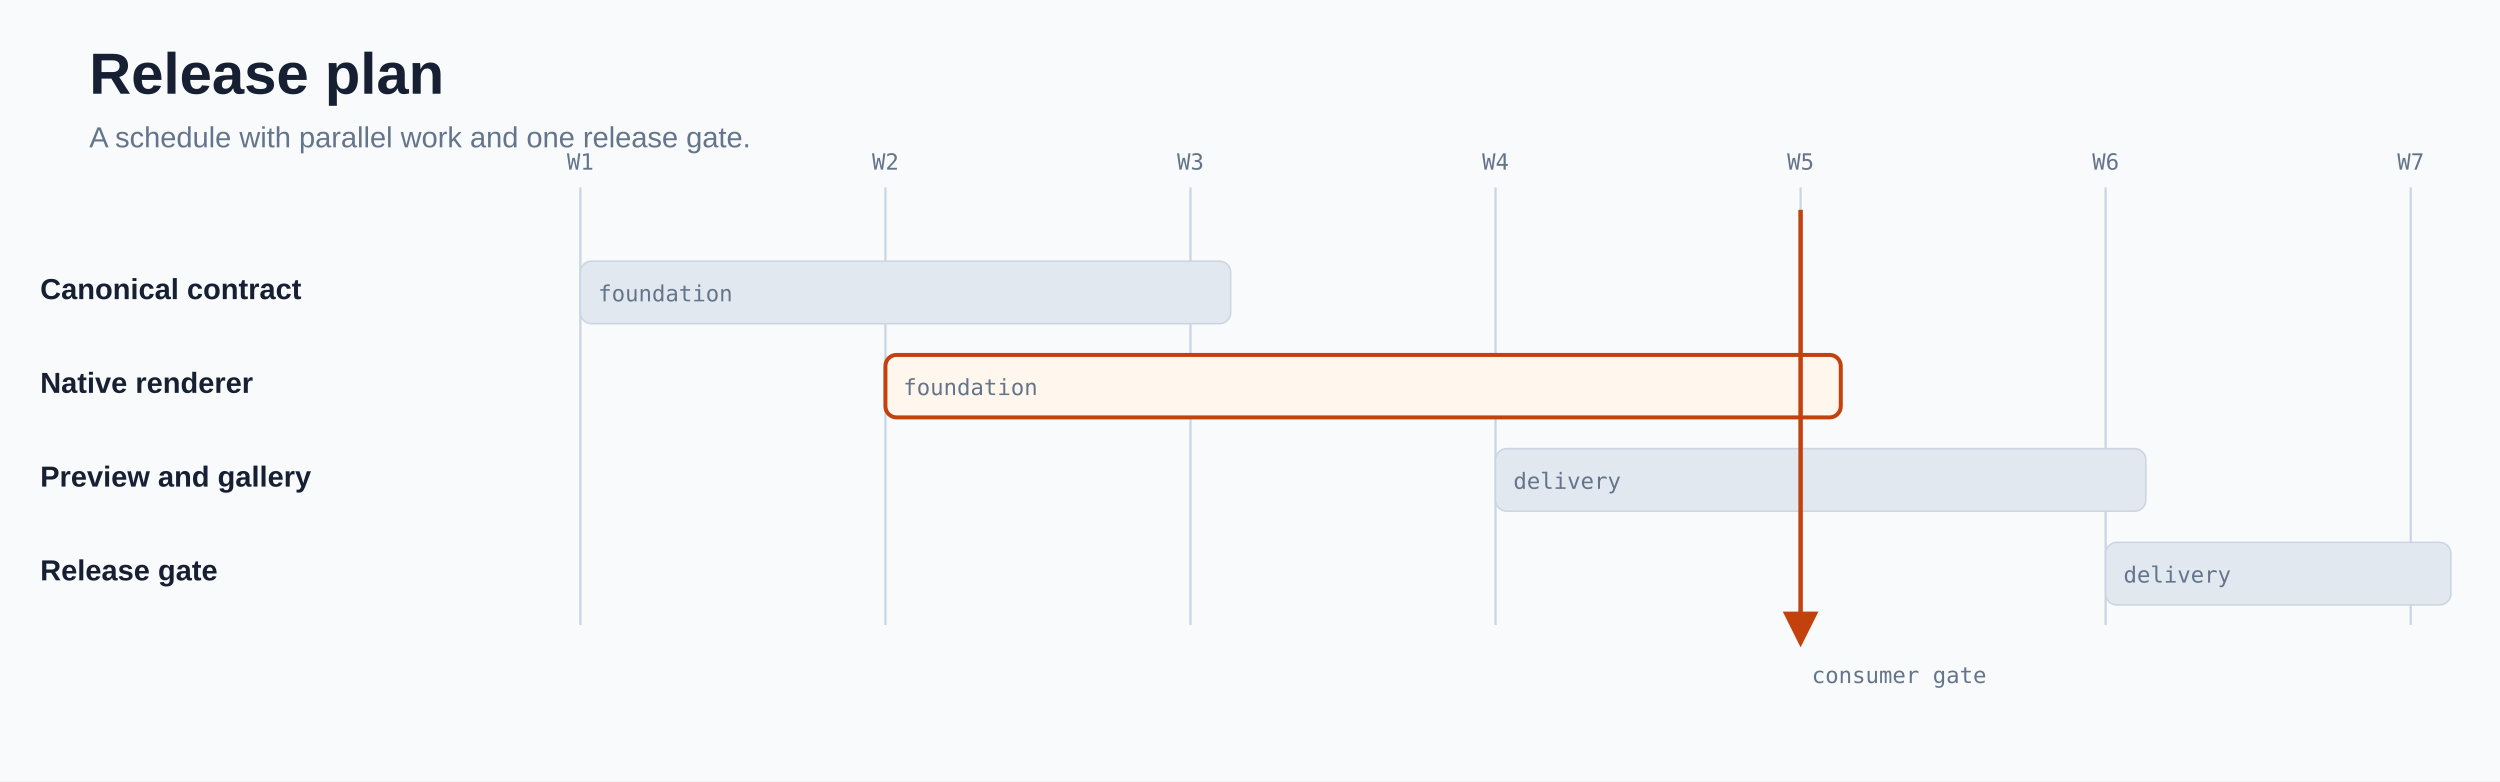
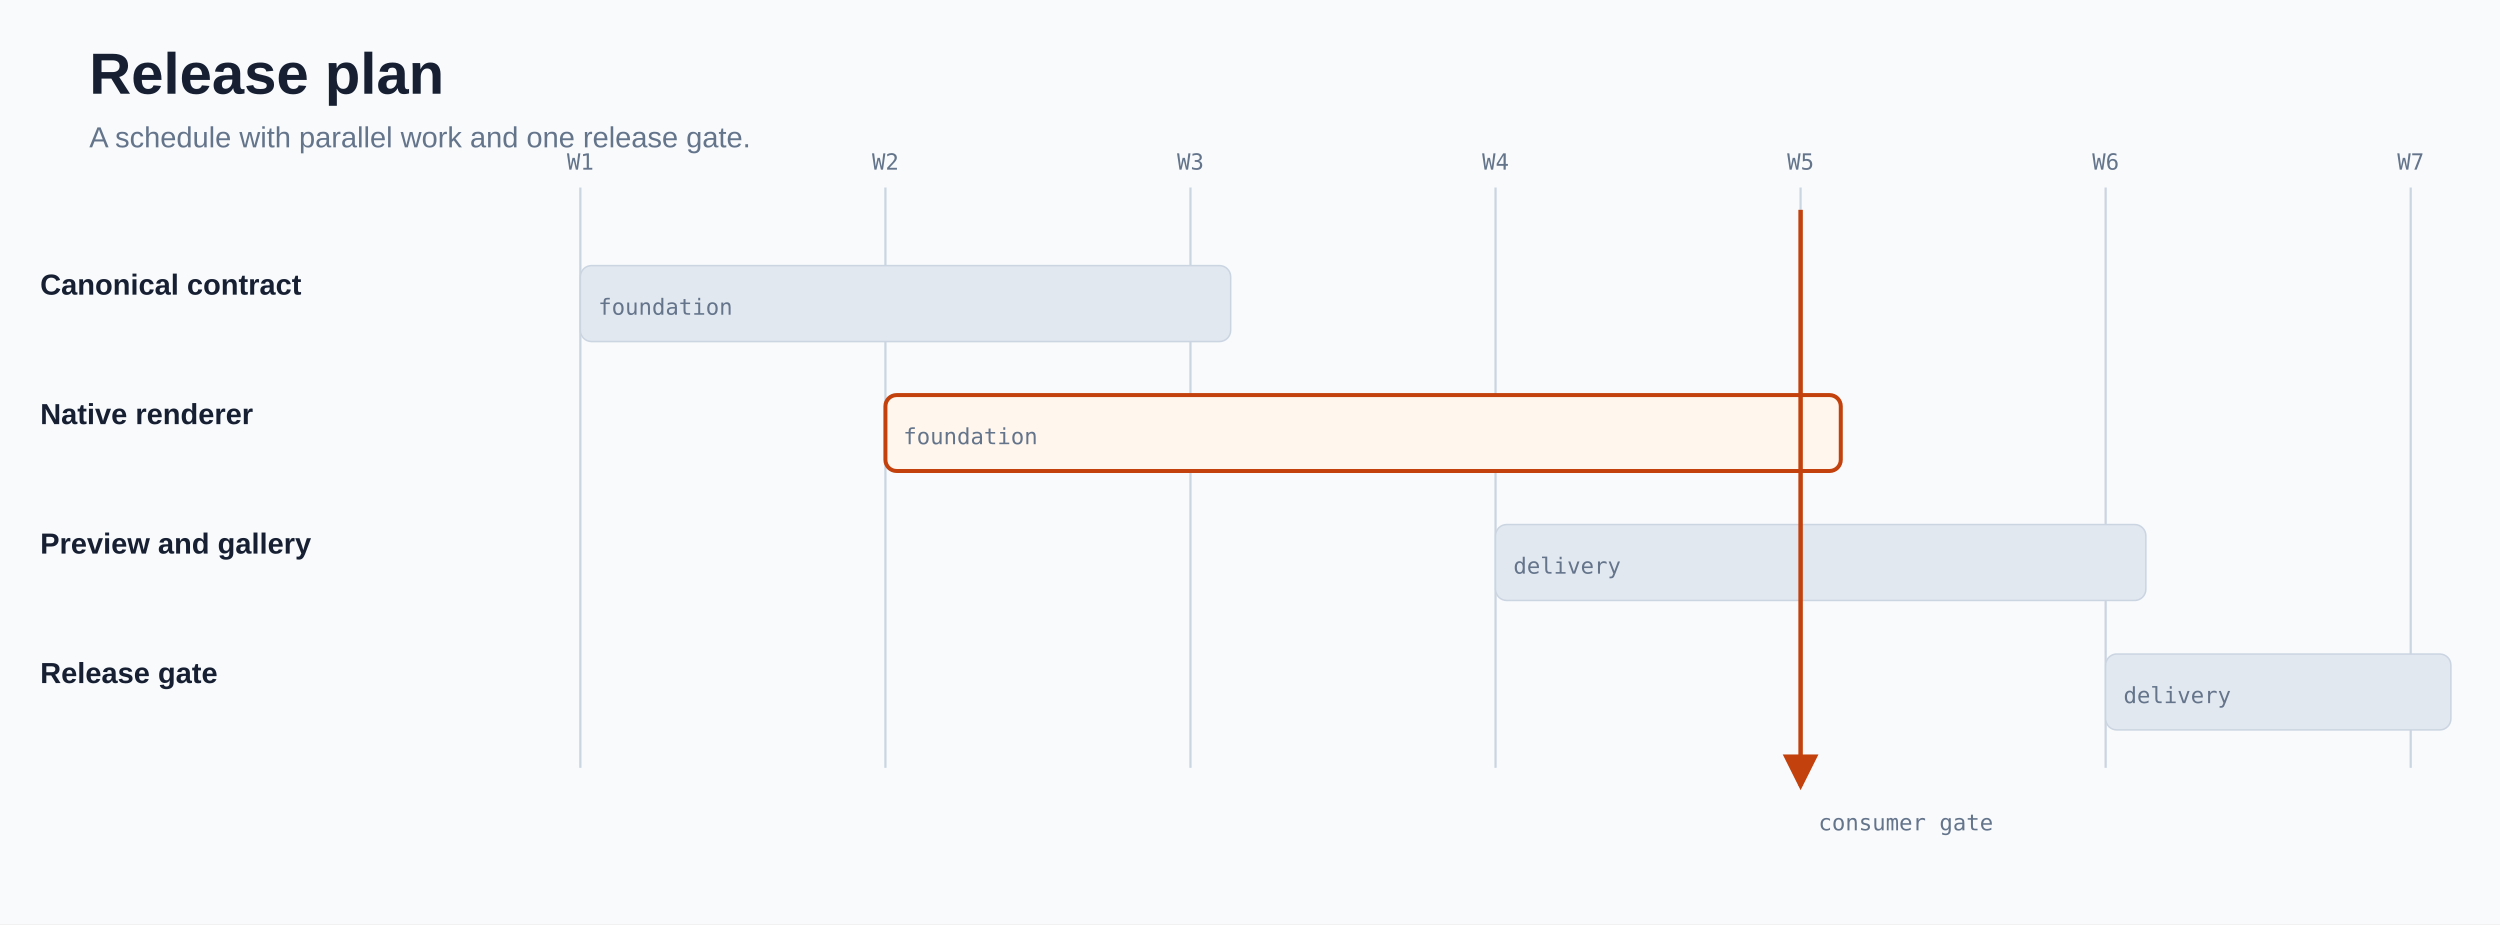
- <svg xmlns="http://www.w3.org/2000/svg" width="1120" height="350" viewBox="0 0 1120 350" role="img" aria-labelledby="notemd-gallery-gantt-release-plan-title notemd-gallery-gantt-release-plan-desc" data-notemd-renderer="notemd-reference-layouts@1.0.0">
+ <svg xmlns="http://www.w3.org/2000/svg" width="1120" height="414" viewBox="0 0 1120 414" role="img" aria-labelledby="notemd-gallery-gantt-release-plan-title notemd-gallery-gantt-release-plan-desc" data-notemd-renderer="notemd-reference-layouts@1.1.0" data-layout-safety="notemd-layout-safety@1.0.0">
  <style>
        .ref-canvas { fill: #f8fafc; }
        .ref-title { fill: #172033; font: 700 26px "Segoe UI", Arial, sans-serif; }
        .ref-summary { fill: #64748b; font: 13px "Segoe UI", Arial, sans-serif; }
        .ref-zone { fill: #ffffff; stroke: #cbd5e1; stroke-width: 1; }
        .ref-zone-label { fill: #64748b; font: 700 10px "Segoe UI", Arial, sans-serif; letter-spacing: 1.5px; }
        .ref-node { fill: #ffffff; stroke: #cbd5e1; stroke-width: 1.2; }
        .ref-node.focal { fill: #fff7ed; stroke: #c2410c; stroke-width: 1.8; }
        .ref-node.external { stroke-dasharray: 5 4; }
        .ref-node-label { fill: #172033; font: 600 13px "Segoe UI", Arial, sans-serif; }
+         .ref-header-label { fill: #ffffff; font: 600 11px "Segoe UI", Arial, sans-serif; }
        .ref-node-sub { fill: #64748b; font: 10px Consolas, monospace; }
        .ref-edge { fill: none; stroke: #64748b; stroke-width: 1.5; }
        .ref-edge.accent { stroke: #c2410c; stroke-width: 2; marker-end: url(#notemd-reference-arrow-accent); }
        .ref-edge.link { stroke: #1d4ed8; marker-end: url(#notemd-reference-arrow-link); }
        .ref-edge.trigger { stroke-dasharray: 5 4; }
        .ref-edge.dashed { stroke-dasharray: 5 4; }
        .ref-edge-label { fill: #64748b; font: 10px Consolas, monospace; paint-order: stroke; stroke: #f8fafc; stroke-width: 5px; }
        .ref-axis { stroke: #cbd5e1; stroke-width: 1; }
        .ref-axis-label { fill: #64748b; font: 10px Consolas, monospace; }
        .ref-chip { fill: #e2e8f0; stroke: #cbd5e1; stroke-width: .7; }
        .ref-chip-text { fill: #172033; font: 700 8px Consolas, monospace; }
        .ref-focal-fill { fill: #fff7ed; stroke: #c2410c; stroke-width: 1.8; }
        .ref-caption { fill: #64748b; font: 10px Consolas, monospace; letter-spacing: .8px; }
    </style>
  <defs>
    <marker id="notemd-reference-arrow" markerWidth="8" markerHeight="8" refX="7" refY="4" orient="auto">
      <path d="M0 0 L8 4 L0 8 Z" fill="#64748b" />
    </marker>
    <marker id="notemd-reference-arrow-accent" markerWidth="8" markerHeight="8" refX="7" refY="4" orient="auto">
      <path d="M0 0 L8 4 L0 8 Z" fill="#c2410c" />
    </marker>
    <marker id="notemd-reference-arrow-link" markerWidth="8" markerHeight="8" refX="7" refY="4" orient="auto">
      <path d="M0 0 L8 4 L0 8 Z" fill="#1d4ed8" />
    </marker>
  </defs>
-   <rect class="ref-canvas" x="0" y="0" width="1120" height="350" />
-   <text class="ref-title" x="40" y="42">Release plan</text>
-   <text class="ref-summary" x="40" y="66">A schedule with parallel work and one release gate.</text>
+   <rect class="ref-canvas" x="0" y="0" width="1120" height="414" />
+   <text x="40" y="42" text-anchor="start" class="ref-title" data-layout-safety="notemd-layout-safety@1.0.0">
+     <tspan x="40" dy="0">Release plan</tspan>
+   </text>
+   <text x="40" y="66" text-anchor="start" class="ref-summary" data-layout-safety="notemd-layout-safety@1.0.0">
+     <tspan x="40" dy="0">A schedule with parallel work and one release gate.</tspan>
+   </text>
  <g>
-     <line class="ref-axis" x1="260" y1="84" x2="260" y2="280" />
-     <text class="ref-axis-label" x="260" y="76" text-anchor="middle">W1</text>
+     <line class="ref-axis" x1="260" y1="84" x2="260" y2="344" />
+     <text x="260" y="76" text-anchor="middle" class="ref-axis-label" data-layout-safety="notemd-layout-safety@1.0.0">
+       <tspan x="260" dy="0">W1</tspan>
+     </text>
  </g>
  <g>
-     <line class="ref-axis" x1="396.667" y1="84" x2="396.667" y2="280" />
-     <text class="ref-axis-label" x="396.667" y="76" text-anchor="middle">W2</text>
+     <line class="ref-axis" x1="396.667" y1="84" x2="396.667" y2="344" />
+     <text x="396.667" y="76" text-anchor="middle" class="ref-axis-label" data-layout-safety="notemd-layout-safety@1.0.0">
+       <tspan x="396.667" dy="0">W2</tspan>
+     </text>
  </g>
  <g>
-     <line class="ref-axis" x1="533.333" y1="84" x2="533.333" y2="280" />
-     <text class="ref-axis-label" x="533.333" y="76" text-anchor="middle">W3</text>
+     <line class="ref-axis" x1="533.333" y1="84" x2="533.333" y2="344" />
+     <text x="533.333" y="76" text-anchor="middle" class="ref-axis-label" data-layout-safety="notemd-layout-safety@1.0.0">
+       <tspan x="533.333" dy="0">W3</tspan>
+     </text>
  </g>
  <g>
-     <line class="ref-axis" x1="670" y1="84" x2="670" y2="280" />
-     <text class="ref-axis-label" x="670" y="76" text-anchor="middle">W4</text>
+     <line class="ref-axis" x1="670" y1="84" x2="670" y2="344" />
+     <text x="670" y="76" text-anchor="middle" class="ref-axis-label" data-layout-safety="notemd-layout-safety@1.0.0">
+       <tspan x="670" dy="0">W4</tspan>
+     </text>
  </g>
  <g>
-     <line class="ref-axis" x1="806.667" y1="84" x2="806.667" y2="280" />
-     <text class="ref-axis-label" x="806.667" y="76" text-anchor="middle">W5</text>
+     <line class="ref-axis" x1="806.667" y1="84" x2="806.667" y2="344" />
+     <text x="806.667" y="76" text-anchor="middle" class="ref-axis-label" data-layout-safety="notemd-layout-safety@1.0.0">
+       <tspan x="806.667" dy="0">W5</tspan>
+     </text>
  </g>
  <g>
-     <line class="ref-axis" x1="943.333" y1="84" x2="943.333" y2="280" />
-     <text class="ref-axis-label" x="943.333" y="76" text-anchor="middle">W6</text>
+     <line class="ref-axis" x1="943.333" y1="84" x2="943.333" y2="344" />
+     <text x="943.333" y="76" text-anchor="middle" class="ref-axis-label" data-layout-safety="notemd-layout-safety@1.0.0">
+       <tspan x="943.333" dy="0">W6</tspan>
+     </text>
  </g>
  <g>
-     <line class="ref-axis" x1="1080" y1="84" x2="1080" y2="280" />
-     <text class="ref-axis-label" x="1080" y="76" text-anchor="middle">W7</text>
+     <line class="ref-axis" x1="1080" y1="84" x2="1080" y2="344" />
+     <text x="1080" y="76" text-anchor="middle" class="ref-axis-label" data-layout-safety="notemd-layout-safety@1.0.0">
+       <tspan x="1080" dy="0">W7</tspan>
+     </text>
  </g>
  <g id="reference-task-contract">
-     <text class="ref-node-label" x="18" y="134">Canonical contract</text>
-     <rect class="ref-chip" x="260" y="117" width="291.333" height="28" rx="5" />
-     <text class="ref-node-sub" x="268" y="135">foundation</text>
+     <text x="18" y="132" text-anchor="start" class="ref-node-label" data-layout-safety="notemd-layout-safety@1.0.0">
+       <tspan x="18" dy="0">Canonical contract</tspan>
+     </text>
+     <rect class="ref-chip" x="260" y="119" width="291.333" height="34" rx="5" />
+     <text x="268" y="141" text-anchor="start" class="ref-node-sub" data-layout-safety="notemd-layout-safety@1.0.0">
+       <tspan x="268" dy="0">foundation</tspan>
+     </text>
  </g>
  <g id="reference-task-renderer">
-     <text class="ref-node-label" x="18" y="176">Native renderer</text>
-     <rect class="ref-focal-fill" x="396.667" y="159" width="428" height="28" rx="5" />
-     <text class="ref-node-sub" x="404.667" y="177">foundation</text>
+     <text x="18" y="190" text-anchor="start" class="ref-node-label" data-layout-safety="notemd-layout-safety@1.0.0">
+       <tspan x="18" dy="0">Native renderer</tspan>
+     </text>
+     <rect class="ref-focal-fill" x="396.667" y="177" width="428" height="34" rx="5" />
+     <text x="404.667" y="199" text-anchor="start" class="ref-node-sub" data-layout-safety="notemd-layout-safety@1.0.0">
+       <tspan x="404.667" dy="0">foundation</tspan>
+     </text>
  </g>
  <g id="reference-task-preview">
-     <text class="ref-node-label" x="18" y="218">Preview and gallery</text>
-     <rect class="ref-chip" x="670" y="201" width="291.333" height="28" rx="5" />
-     <text class="ref-node-sub" x="678" y="219">delivery</text>
+     <text x="18" y="248" text-anchor="start" class="ref-node-label" data-layout-safety="notemd-layout-safety@1.0.0">
+       <tspan x="18" dy="0">Preview and gallery</tspan>
+     </text>
+     <rect class="ref-chip" x="670" y="235" width="291.333" height="34" rx="5" />
+     <text x="678" y="257" text-anchor="start" class="ref-node-sub" data-layout-safety="notemd-layout-safety@1.0.0">
+       <tspan x="678" dy="0">delivery</tspan>
+     </text>
  </g>
  <g id="reference-task-release">
-     <text class="ref-node-label" x="18" y="260">Release gate</text>
-     <rect class="ref-chip" x="943.333" y="243" width="154.667" height="28" rx="5" />
-     <text class="ref-node-sub" x="951.333" y="261">delivery</text>
+     <text x="18" y="306" text-anchor="start" class="ref-node-label" data-layout-safety="notemd-layout-safety@1.0.0">
+       <tspan x="18" dy="0">Release gate</tspan>
+     </text>
+     <rect class="ref-chip" x="943.333" y="293" width="154.667" height="34" rx="5" />
+     <text x="951.333" y="315" text-anchor="start" class="ref-node-sub" data-layout-safety="notemd-layout-safety@1.0.0">
+       <tspan x="951.333" dy="0">delivery</tspan>
+     </text>
  </g>
  <g id="reference-milestone-gate">
-     <path class="ref-edge accent" d="M 806.667 94 V 288" />
-     <text class="ref-edge-label" x="811.667" y="306" text-anchor="start">consumer gate</text>
+     <path class="ref-edge accent" d="M 806.667 94 V 352" />
+     <text x="814.667" y="372" text-anchor="start" class="ref-edge-label" data-layout-safety="notemd-layout-safety@1.0.0">
+       <tspan x="814.667" dy="0">consumer gate</tspan>
+     </text>
  </g>
</svg>
